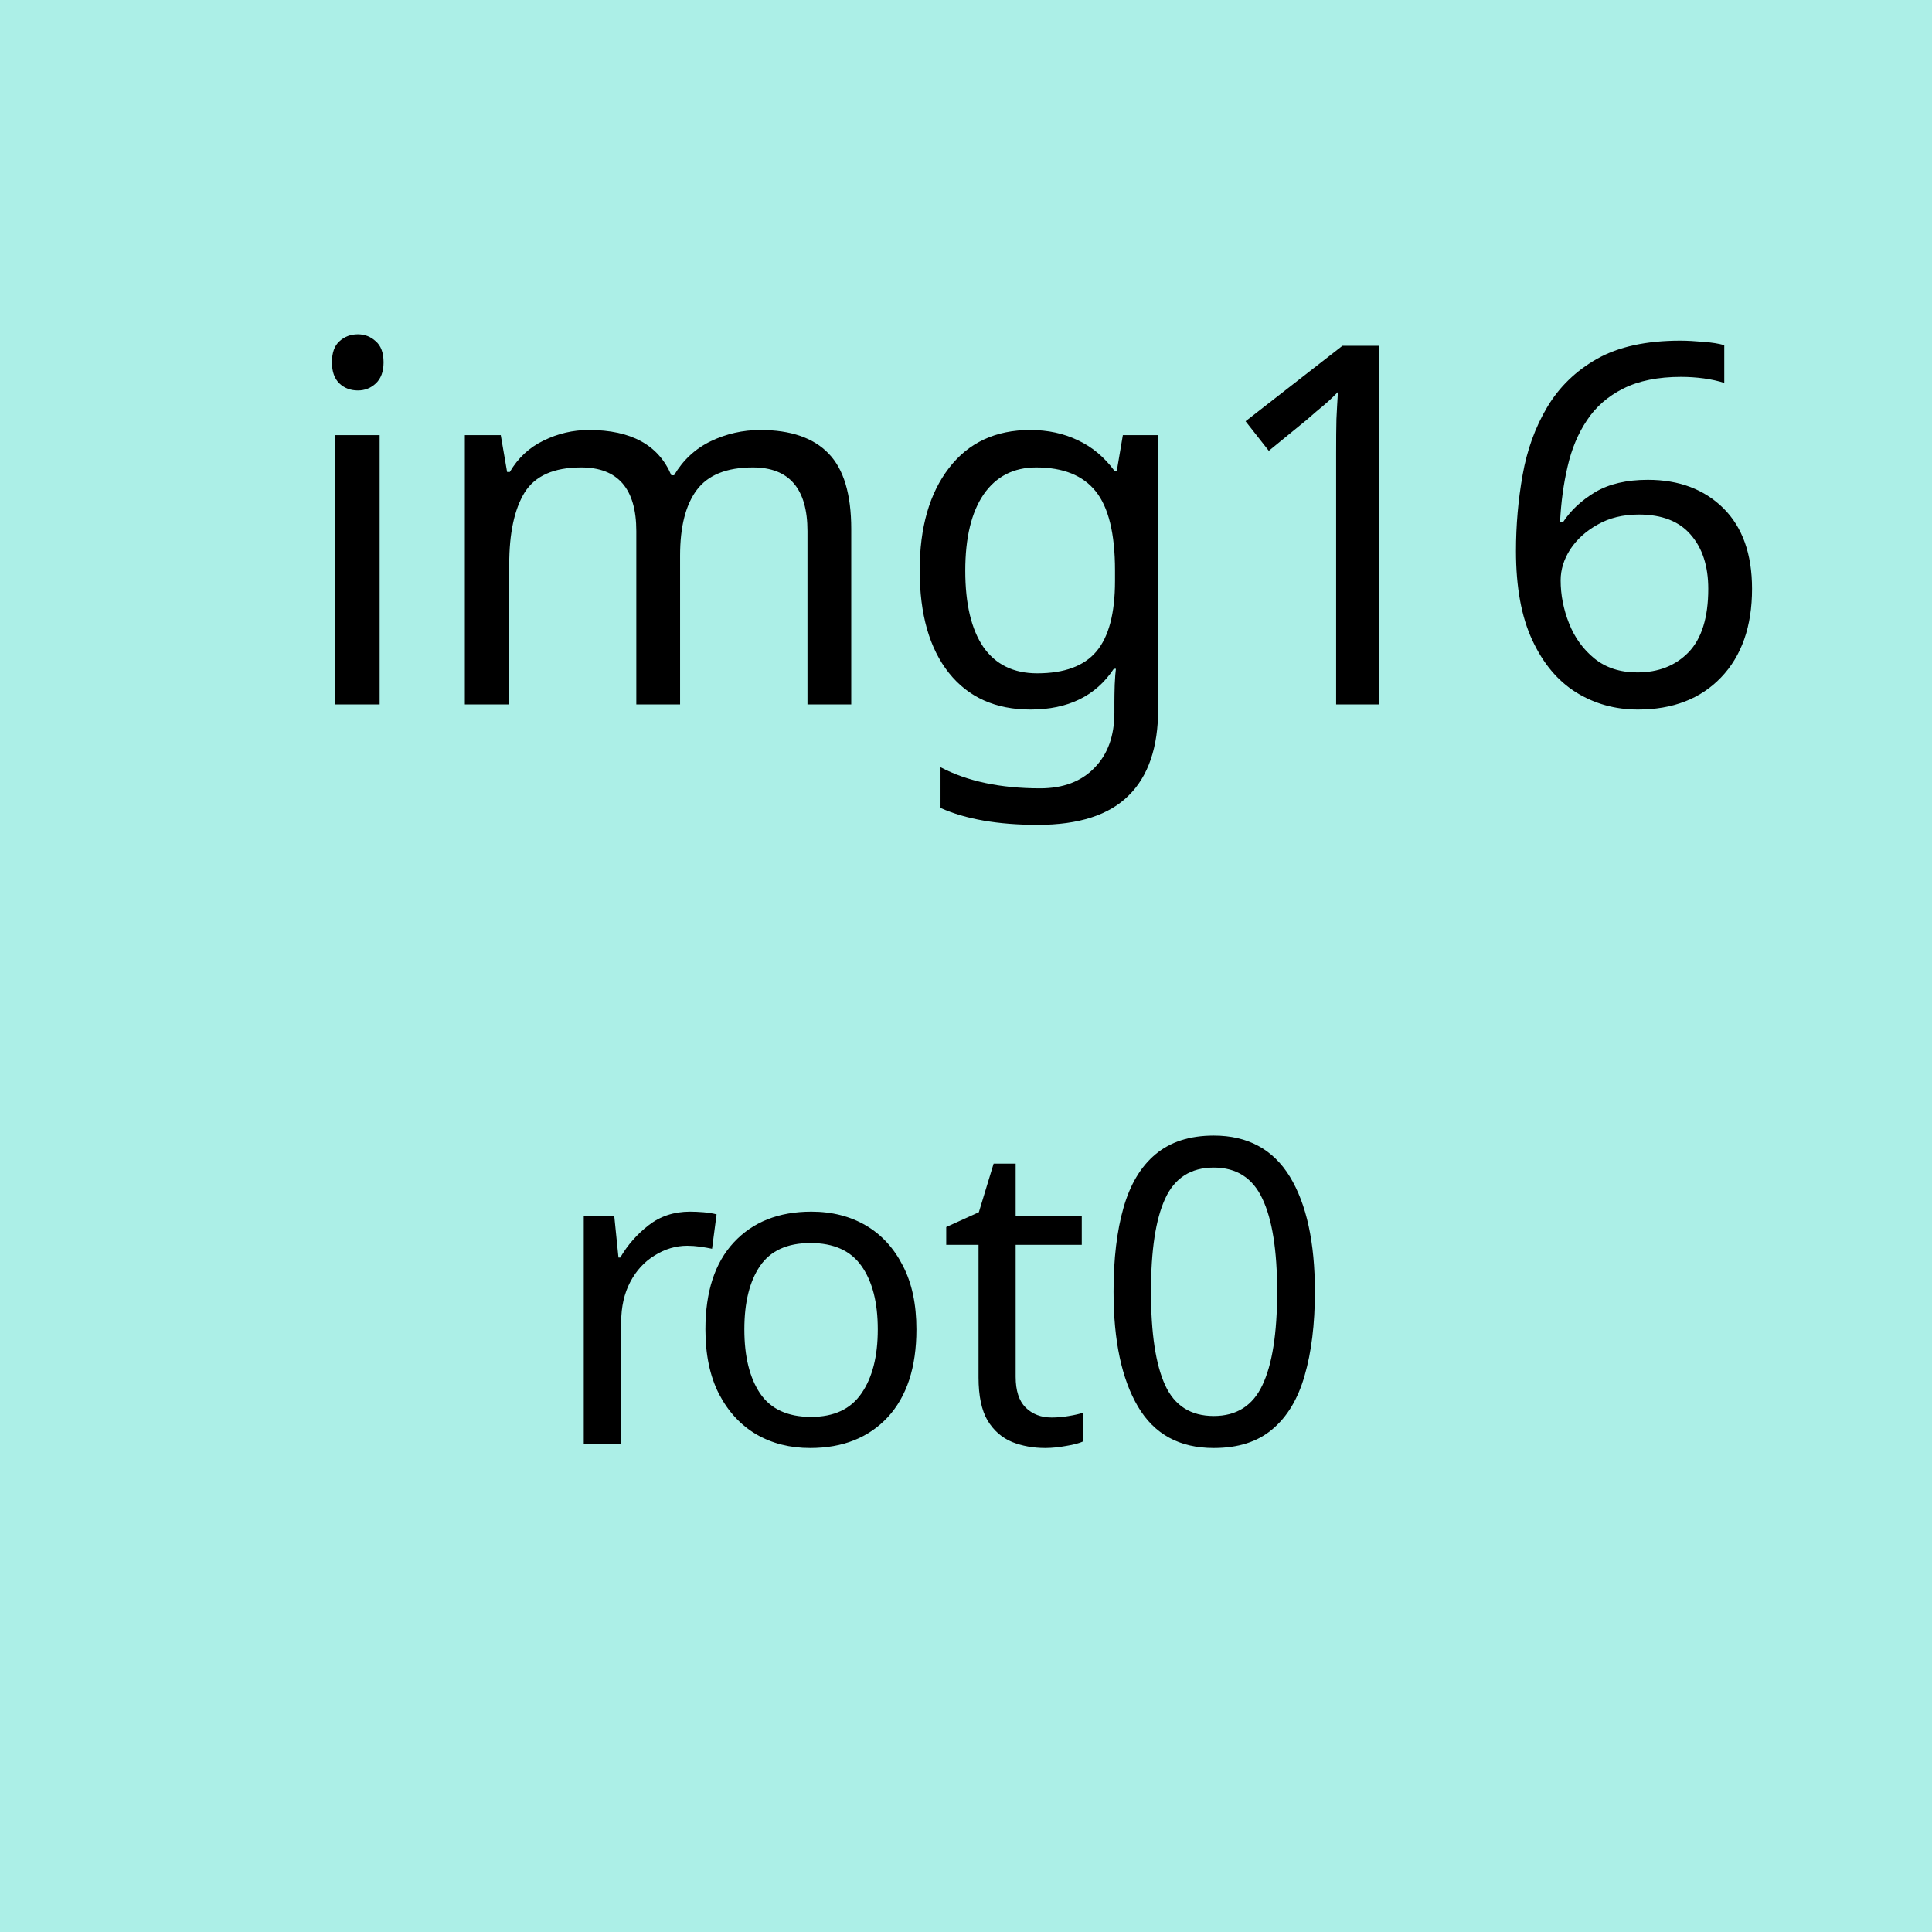
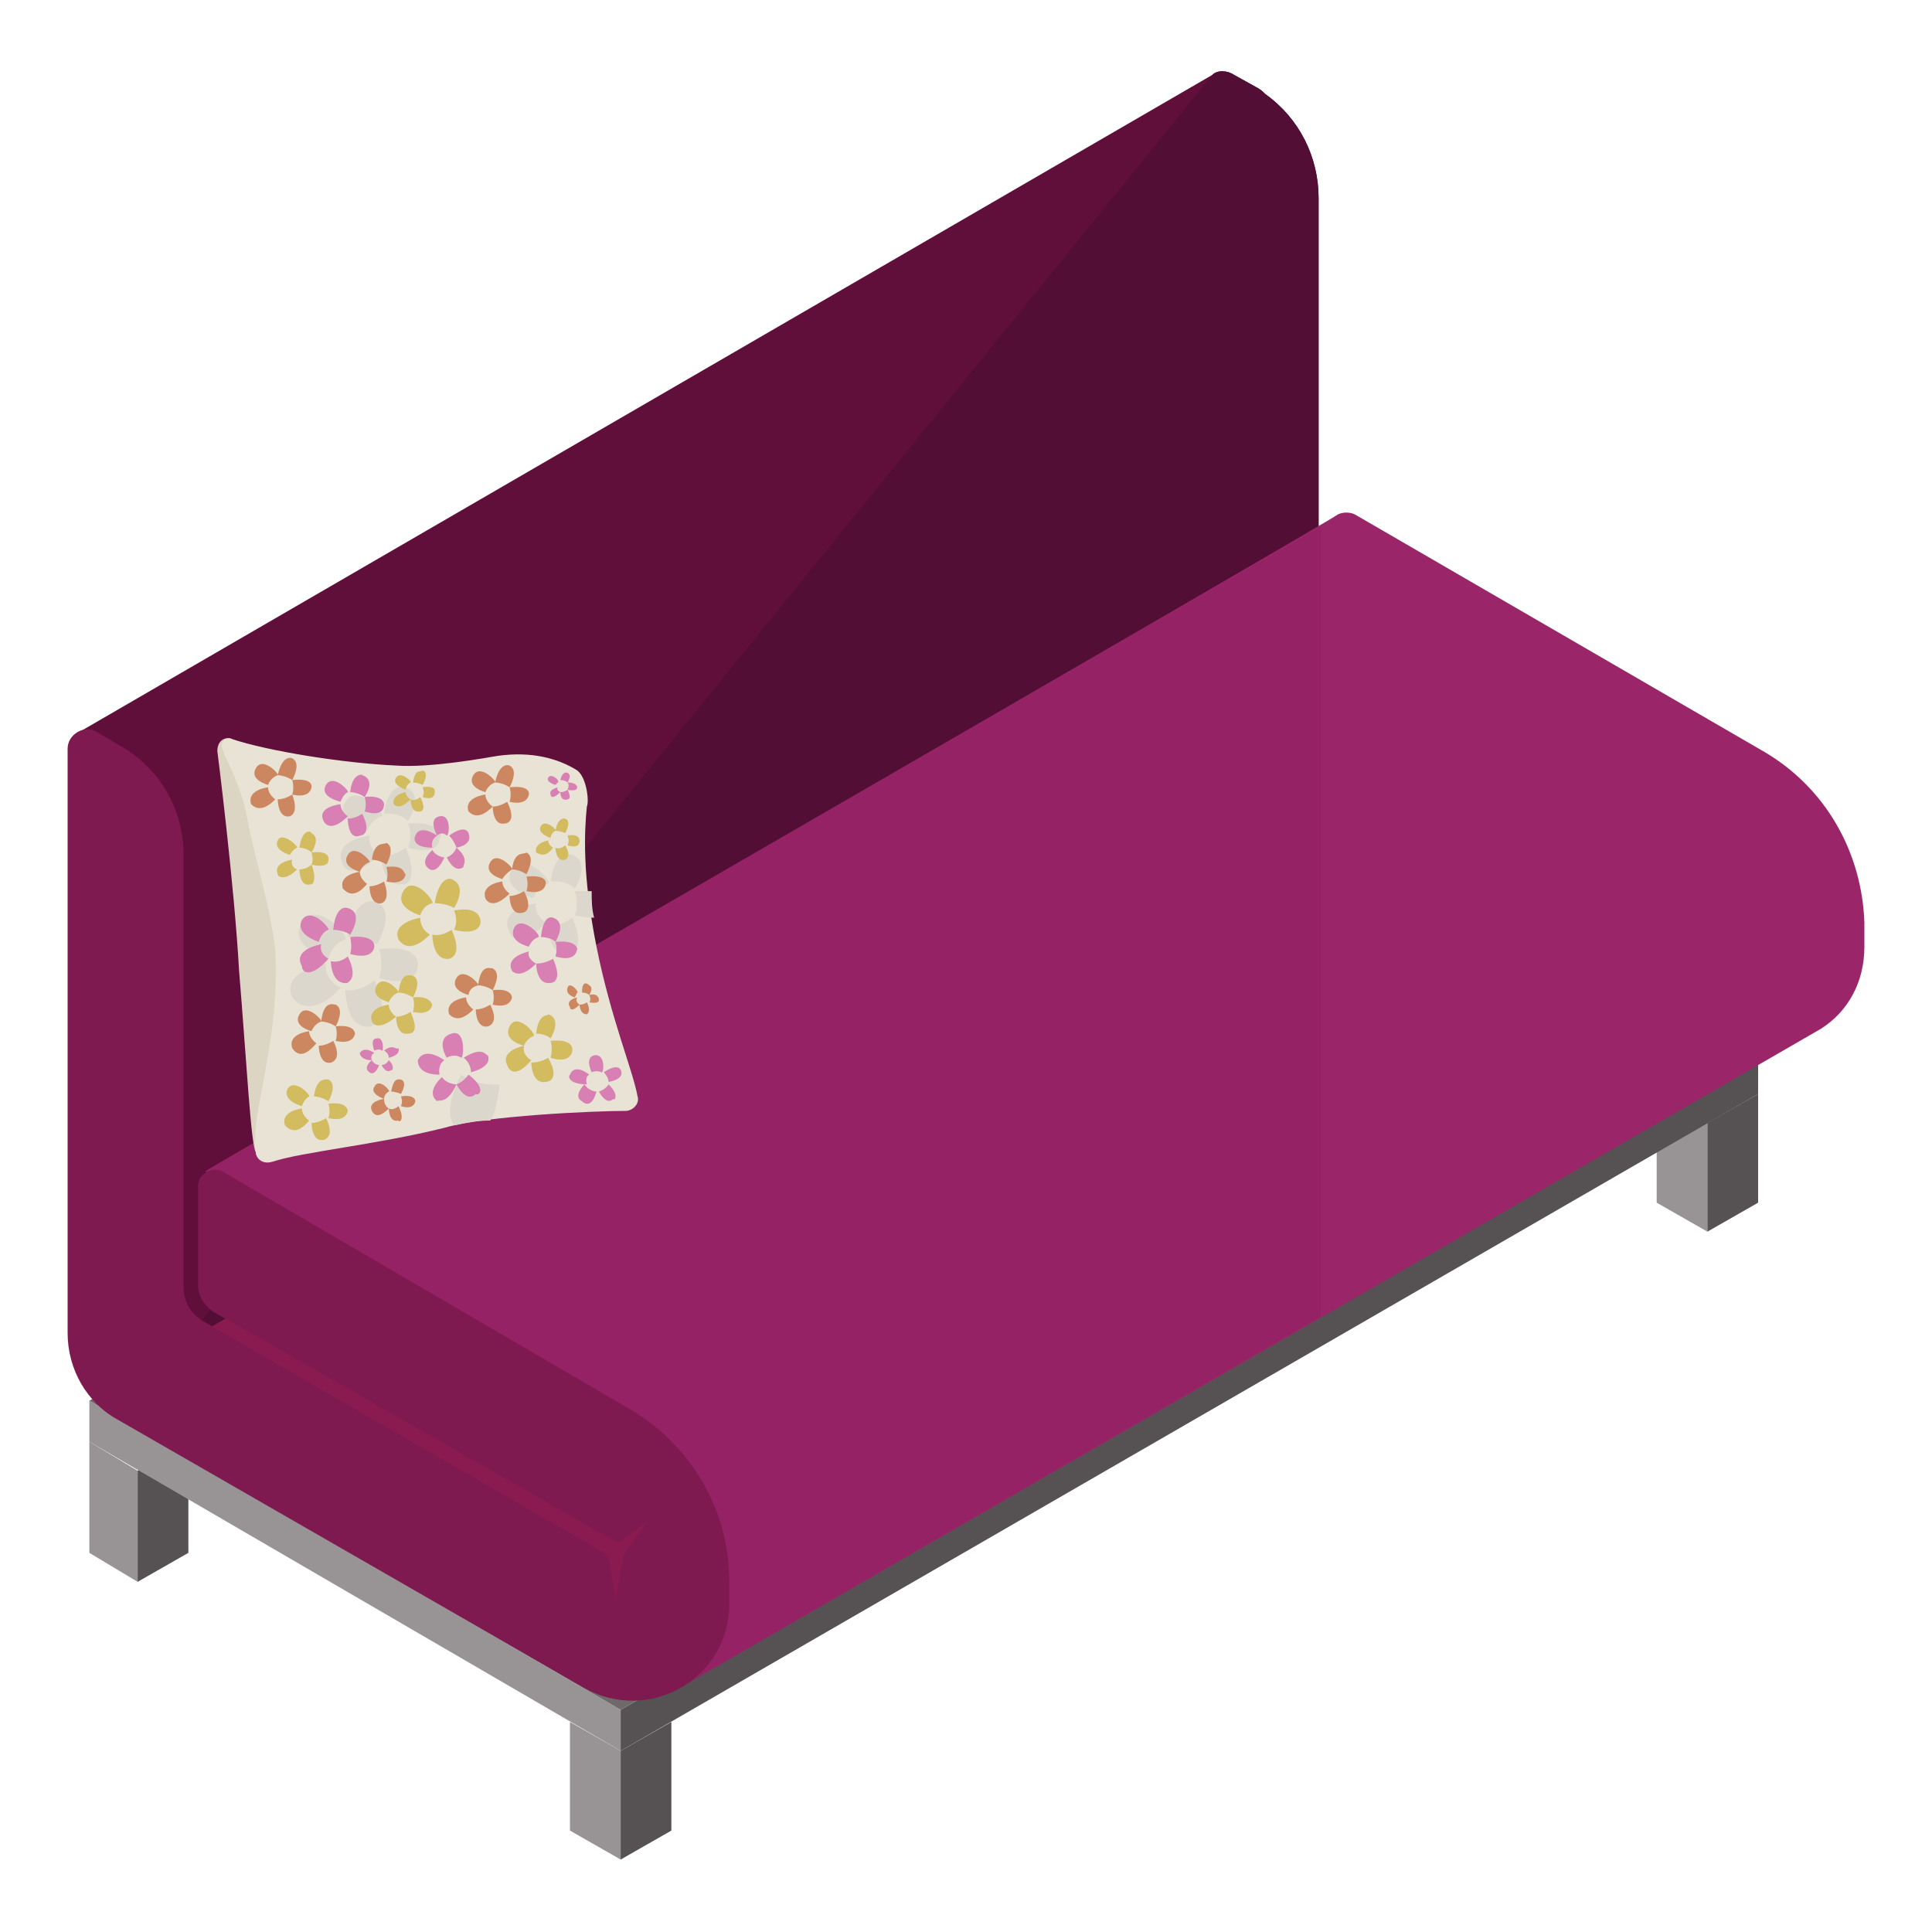
- <svg xmlns="http://www.w3.org/2000/svg" viewBox="0 0 100 100">
-   <defs>
-     <style>.cls-1{fill:#acefe7;}.cls-2{font-size:26px;}.cls-2,.cls-3{font-family:MyriadPro-Regular, Myriad Pro;}.cls-3{font-size:22px;letter-spacing:-0.01em;}.cls-4{letter-spacing:0em;}</style>
-   </defs>
-   <g id="bg">
-     <rect class="cls-1" x="-293.47" y="-8.47" width="900.59" height="238.44" />
-     <path d="M606.62-8V229.48H-293V-8H606.62m1-1H-294V230.48H607.62V-9Z" />
-   </g>
-   <g id="img_labels" data-name="img labels">
-     <text class="cls-2" transform="translate(15.15 36.46)">img16</text>
-   </g>
-   <g id="rot0">
-     <text class="cls-3" transform="translate(28.34 74.73)">r<tspan class="cls-4" x="6.97" y="0">ot0</tspan>
-     </text>
+ <svg xmlns="http://www.w3.org/2000/svg" version="1.1" id="Layer_1" x="0px" y="0px" viewBox="0 0 80 80" style="enable-background:new 0 0 80 80;" xml:space="preserve">
+   <style type="text/css">
+ 	.st0{fill:#989495;}
+ 	.st1{fill:#565152;}
+ 	.st2{fill:#70696B;}
+ 	.st3{fill:#8A1B51;}
+ 	.st4{fill:#600F3A;}
+ 	.st5{fill:#530E35;}
+ 	.st6{fill:#9B2569;}
+ 	.st7{opacity:0.1;fill:#530E35;enable-background:new    ;}
+ 	.st8{fill:#7F1A51;}
+ 	.st9{fill:#DCD7CC;}
+ 	.st10{fill:#DDD5C3;}
+ 	.st11{fill:#E8E3D4;}
+ 	.st12{fill:#D87FB3;}
+ 	.st13{fill:#D3BB60;}
+ 	.st14{fill:#CD8760;}
+ </style>
+   <g id="XMLID_35897_">
+     <g id="XMLID_36259_">
+       <g id="XMLID_36284_">
+         <g id="XMLID_36308_">
+           <polygon id="XMLID_36310_" class="st0" points="5.7,60.9 5.7,65.5 3.7,64.3 3.7,59.7     " />
+           <polygon id="XMLID_36309_" class="st1" points="7.8,64.3 5.7,65.5 5.7,60.9 7.8,59.7     " />
+         </g>
+         <polygon id="XMLID_36307_" class="st0" points="25.7,70.8 25.7,72.5 3.7,59.7 3.7,58    " />
+         <g id="XMLID_36295_">
+           <polygon id="XMLID_36301_" class="st0" points="70.7,46.5 70.7,51 68.6,49.8 68.6,45.3     " />
+           <polygon id="XMLID_36296_" class="st1" points="72.8,49.8 70.7,51 70.7,46.5 72.8,45.3     " />
+         </g>
+         <polygon id="XMLID_36290_" class="st1" points="72.8,45.3 25.7,72.5 25.7,70.8 72.8,43.6    " />
+         <polygon id="XMLID_36285_" class="st2" points="72.8,43.6 25.7,70.8 3.7,58 50.7,30.9    " />
+       </g>
+       <g id="XMLID_36272_">
+         <polygon id="XMLID_36283_" class="st0" points="25.7,72.5 25.7,77 23.6,75.8 23.6,71.3    " />
+         <polygon id="XMLID_36277_" class="st1" points="27.8,75.8 25.7,77 25.7,72.5 27.8,71.3    " />
+       </g>
+       <polygon id="XMLID_36271_" class="st3" points="27,62.7 27,67.6 8.6,57 8.6,52.1   " />
+       <path id="XMLID_36266_" class="st4" d="M3.3,30.3l4.3,25.3l47-27.2V8.2c0-1.7-0.8-3.3-2.2-4.3c-0.1-0.1-0.2-0.2-0.4-0.3l-0.9-0.5    c-0.3-0.2-0.7-0.2-0.9,0L3.3,30.3z" />
+       <path id="XMLID_42182_" class="st5" d="M7.6,55.6l47-27.2V8.2c0-1.7-0.8-3.3-2.2-4.3c-0.1-0.1-0.2-0.2-0.4-0.3l-0.9-0.5    c-0.3-0.2-0.7-0.2-0.9,0" />
+       <path id="XMLID_36261_" class="st6" d="M8.5,48.5L26,59.2c2.6,1.5,2.3,10.6,2.3,10.6l47.1-27.2l0,0c1.1-0.7,1.8-1.9,1.8-3.4v-1    c-0.1-2.9-1.6-5.6-4.2-7.1l-16.9-9.8c-0.2-0.1-0.5-0.1-0.7,0C55.4,21.4,8.4,48.5,8.5,48.5z" />
+       <path class="st7" d="M28.3,69.8c0,0,0.3-9.1-2.3-10.6L8.5,48.5c0,0,40.1-23.2,46.2-26.7v32.7L28.3,69.8z" />
+       <path id="XMLID_36260_" class="st8" d="M2.8,52.8v2.4c0,1.5,0.8,2.9,2.1,3.6l19.3,11.1c2.7,1.5,6-0.4,6-3.5v-0.9    c0-3-1.6-5.7-4.2-7.2L9.2,48.5c-0.4-0.2-1,0.1-1,0.6v4.1c0,0.4,0.2,0.8,0.6,1.1l16.8,9.6l1.2-0.9l-1,1.4l-0.3,1.8l-0.3-1.8    L8.4,54.7c-0.5-0.3-0.8-0.8-0.8-1.4V35.4c0-1.9-1-3.6-2.6-4.5l-1-0.6C3.5,30,2.8,30.4,2.8,31V52.8L2.8,52.8z" />
+     </g>
+     <g id="XMLID_36241_">
+       <path id="XMLID_36257_" class="st9" d="M20,41.7c0.2,0.1-0.2-2.3-1.3-1.7c-1.1,0.6,0.2,2,0.2,2S19.5,41.5,20,41.7z" />
+       <path id="XMLID_36252_" class="st9" d="M16.8,42.7c0.1-1.3,2.1-0.5,2.1-0.5c-0.5,0.6-0.1,1.3-0.1,1.3    C17.1,43.9,16.7,43.3,16.8,42.7z" />
+       <path id="XMLID_36247_" class="st9" d="M22,41c0.8,0.9-0.9,1.7-0.9,1.7c-0.2-0.7-0.9-1-0.9-1C21.5,40.2,22.1,41,22,41z" />
+       <path id="XMLID_36246_" class="st9" d="M22.2,44.5c-0.7,0.9-1.8-0.5-1.8-0.5c0.6-0.4,0.7-1.1,0.7-1.1    C22.9,43.7,22.3,44.5,22.2,44.5z" />
+     </g>
+     <g id="XMLID_35898_">
+       <g id="XMLID_36234_">
+         <path id="XMLID_36236_" class="st10" d="M9.9,40.2C9.7,36.6,9,31.1,9,31.1c0-0.5,0.4-0.6,0.6-0.5c0,0,1.7,1.5,2,3.4     c0.3,1.8,0,3.6,0.1,5.2c0.3,4.8-0.5,8.9-1.1,8.5C10.4,47.6,10.2,43.8,9.9,40.2z" />
+         <path id="XMLID_36235_" class="st11" d="M24.7,39.2c-0.6-3-0.5-4.8-0.4-5.8c0.1-0.2,0-1.2-0.4-1.5c-0.8-0.5-1.9-0.8-3.3-0.6     c-0.6,0.1-2.8,0.5-4.2,0.4c-2.2-0.1-5.3-0.6-6.8-1.1c-0.2-0.1-0.5,0.1-0.4,0.4c0.3,0.8,0.8,1.5,1.1,3.2c0.2,1.1,1,3.8,1.1,5.2     c0.2,3.9-1.1,6.8-0.8,8.4c0.1,0.3,0.4,0.4,0.7,0.3c1.2-0.4,4.3-0.7,7.1-1.4c1.7-0.5,6.2-0.7,7.5-0.7c0.3,0,0.6-0.3,0.5-0.6     C26.2,44.3,25.3,42.2,24.7,39.2z" />
+       </g>
+       <g id="XMLID_35902_">
+         <g id="XMLID_36219_">
+           <path id="XMLID_36233_" class="st9" d="M14.3,38.9c0.2-0.1-1.2-1.7-1.8-0.7s1.1,1.5,1.1,1.5S13.7,39.1,14.3,38.9z" />
+           <path id="XMLID_36230_" class="st9" d="M12.1,41.3c-0.5-1.1,1.4-1.4,1.4-1.4c-0.1,0.7,0.6,1,0.6,1C13.1,42,12.4,41.7,12.1,41.3z      " />
+           <path id="XMLID_36226_" class="st9" d="M15.4,42.5c-1.1,0.2-1.1-1.5-1.1-1.5c0.6,0.1,1.2-0.4,1.2-0.4      C16.3,42.3,15.4,42.4,15.4,42.5z" />
+           <path id="XMLID_36225_" class="st9" d="M15.5,37.3c1,0.4,0.1,1.8,0.1,1.8c-0.5-0.4-1.2-0.3-1.2-0.3C14.7,37,15.5,37.4,15.5,37.3      z" />
+           <path id="XMLID_36223_" class="st9" d="M17.3,40c-0.1,1-1.6,0.5-1.6,0.5c0.2-0.6,0-1.2,0-1.2C17.5,39.1,17.3,40,17.3,40z" />
+         </g>
+         <g id="XMLID_36208_">
+           <path id="XMLID_36218_" class="st9" d="M15.8,33.8c0.2-0.1-1-1.4-1.5-0.6s0.9,1.2,0.9,1.2S15.4,33.9,15.8,33.8z" />
+           <path id="XMLID_36217_" class="st9" d="M14.2,35.8c-0.5-1,1.1-1.2,1.1-1.2c-0.1,0.5,0.4,0.8,0.4,0.8      C14.8,36.3,14.3,36.1,14.2,35.8z" />
+           <path id="XMLID_36215_" class="st9" d="M16.7,36.6c-0.9,0.2-0.9-1.2-0.9-1.2c0.5,0.1,1-0.3,1-0.3C17.4,36.5,16.7,36.7,16.7,36.6      z" />
+           <path id="XMLID_36211_" class="st9" d="M16.8,32.6c0.8,0.3,0.1,1.4,0.1,1.4c-0.4-0.4-1-0.3-1-0.3C16.1,32.3,16.8,32.6,16.8,32.6      z" />
+           <path id="XMLID_36210_" class="st9" d="M18.2,34.7c0,0.8-1.3,0.4-1.3,0.4c0.2-0.5,0-1,0-1C18.4,34,18.3,34.7,18.2,34.7z" />
+         </g>
+         <g id="XMLID_36191_">
+           <path id="XMLID_36204_" class="st9" d="M22.7,36.6c0.2-0.1-1-1.4-1.5-0.6s0.9,1.2,0.9,1.2S22.2,36.7,22.7,36.6z" />
+           <path id="XMLID_36203_" class="st9" d="M21.1,38.6c-0.5-1,1.1-1.2,1.1-1.2c-0.1,0.5,0.4,0.8,0.4,0.8      C21.7,39.2,21.2,38.9,21.1,38.6z" />
+           <path id="XMLID_36202_" class="st9" d="M23.6,39.5c-0.9,0.2-0.9-1.2-0.9-1.2c0.5,0.1,1-0.3,1-0.3C24.3,39.4,23.6,39.5,23.6,39.5      z" />
+           <path id="XMLID_36201_" class="st9" d="M23.7,35.4c0.8,0.3,0.1,1.4,0.1,1.4c-0.4-0.4-1-0.3-1-0.3C23,35.1,23.7,35.4,23.7,35.4z" />
+           <g id="XMLID_36193_">
+             <path id="XMLID_36198_" class="st9" d="M20.7,44.9c-0.1,0.7-0.2,1.2-0.4,1.5c-0.6,0-1.1,0.1-1.5,0.2c-0.5-0.7,0.3-2.1,0.3-2.1       C19.8,45,20.7,44.9,20.7,44.9z" />
+             <path id="XMLID_36194_" class="st9" d="M24.5,36.9c0,0.4,0,0.7,0.1,1.1c-0.4,0-0.8-0.1-0.8-0.1c0.2-0.5,0-1,0-1       C24.1,36.9,24.3,36.9,24.5,36.9z" />
+           </g>
+         </g>
+         <g id="XMLID_36177_">
+           <path id="XMLID_36187_" class="st12" d="M14.4,32.8c0.1,0-0.6-0.8-0.9-0.3s0.6,0.7,0.6,0.7S14.2,32.9,14.4,32.8z" />
+           <path id="XMLID_36186_" class="st12" d="M13.4,34c-0.3-0.6,0.7-0.7,0.7-0.7c0,0.3,0.3,0.5,0.3,0.5C13.8,34.4,13.5,34.2,13.4,34z      " />
+           <path id="XMLID_36185_" class="st12" d="M14.9,34.6c-0.5,0.2-0.5-0.7-0.5-0.7c0.3,0,0.6-0.2,0.6-0.2      C15.4,34.5,15,34.6,14.9,34.6z" />
+           <path id="XMLID_36183_" class="st12" d="M15,32.1c0.6,0.2,0.1,0.9,0.1,0.9c-0.3-0.2-0.6-0.2-0.6-0.2      C14.6,31.9,15.1,32.1,15,32.1z" />
+           <path id="XMLID_36181_" class="st12" d="M15.9,33.3c0,0.6-0.8,0.3-0.8,0.3c0.1-0.3,0-0.6,0-0.6C16,32.9,15.9,33.4,15.9,33.3z" />
+         </g>
+         <g id="XMLID_36166_">
+           <path id="XMLID_36176_" class="st12" d="M18.5,34.6c0.1,0,0.2-0.9-0.3-0.8s-0.1,0.8-0.1,0.8S18.3,34.4,18.5,34.6z" />
+           <path id="XMLID_36174_" class="st12" d="M17.2,34.6c0.2-0.5,0.9,0,0.9,0c-0.3,0.2-0.2,0.5-0.2,0.5      C17.2,35.1,17.1,34.8,17.2,34.6z" />
+           <path id="XMLID_36170_" class="st12" d="M17.8,36c-0.5-0.3,0.1-0.8,0.1-0.8c0.2,0.3,0.5,0.3,0.5,0.3C18.1,36.2,17.8,36,17.8,36z      " />
+           <path id="XMLID_36169_" class="st12" d="M19.4,34.5c0.2,0.5-0.5,0.6-0.5,0.6c-0.1-0.3-0.3-0.5-0.3-0.5      C19.3,34.1,19.4,34.5,19.4,34.5z" />
+           <path id="XMLID_36168_" class="st12" d="M19.2,35.9c-0.4,0.3-0.7-0.4-0.7-0.4c0.3-0.1,0.4-0.4,0.4-0.4      C19.5,35.6,19.1,35.9,19.2,35.9z" />
+         </g>
+         <g id="XMLID_36153_">
+           <path id="XMLID_36162_" class="st12" d="M19.1,43.8c0.1,0,0.2-1.2-0.4-1c-0.7,0.2-0.2,1-0.2,1S18.8,43.6,19.1,43.8z" />
+           <path id="XMLID_36161_" class="st12" d="M17.3,43.9c0.3-0.6,1.1,0,1.1,0c-0.3,0.2-0.2,0.6-0.2,0.6      C17.4,44.5,17.3,44.1,17.3,43.9z" />
+           <path id="XMLID_36159_" class="st12" d="M18.1,45.6c-0.5-0.4,0.2-1,0.2-1c0.2,0.3,0.6,0.3,0.6,0.3      C18.5,45.8,18.1,45.5,18.1,45.6z" />
+           <path id="XMLID_36155_" class="st12" d="M20.2,43.7c0.2,0.5-0.7,0.7-0.7,0.7c0-0.4-0.3-0.6-0.3-0.6C20,43.3,20.1,43.7,20.2,43.7      z" />
+           <path id="XMLID_36154_" class="st12" d="M19.7,45.3c-0.4,0.4-0.8-0.4-0.8-0.4c0.3-0.1,0.5-0.4,0.5-0.4      C20.2,45.1,19.8,45.4,19.7,45.3z" />
+         </g>
+         <g id="XMLID_36139_">
+           <path id="XMLID_36151_" class="st12" d="M24.9,44.4c0.1,0.1,0.2-0.8-0.3-0.7c-0.4,0.1-0.1,0.7-0.1,0.7S24.7,44.3,24.9,44.4z" />
+           <path id="XMLID_36147_" class="st12" d="M23.6,44.5c0.2-0.5,0.8,0,0.8,0c-0.2,0.1-0.1,0.4-0.1,0.4      C23.6,44.9,23.5,44.6,23.6,44.5z" />
+           <path id="XMLID_36146_" class="st12" d="M24.1,45.6c-0.4-0.2,0.1-0.7,0.1-0.7c0.2,0.3,0.5,0.3,0.5,0.3      C24.5,45.9,24.2,45.7,24.1,45.6z" />
+           <path id="XMLID_36144_" class="st12" d="M25.7,44.3c0.2,0.4-0.5,0.5-0.5,0.5c0-0.2-0.2-0.4-0.2-0.4C25.6,44,25.7,44.3,25.7,44.3      z" />
+           <path id="XMLID_36140_" class="st12" d="M25.4,45.5c-0.3,0.3-0.6-0.3-0.6-0.3c0.3-0.1,0.4-0.3,0.4-0.3      C25.7,45.4,25.4,45.6,25.4,45.5z" />
+         </g>
+         <g id="XMLID_36128_">
+           <path id="XMLID_36138_" class="st13" d="M17.9,37.4c0.1-0.1-0.8-1.2-1.2-0.5c-0.4,0.7,0.7,1,0.7,1S17.5,37.5,17.9,37.4z" />
+           <path id="XMLID_36137_" class="st13" d="M16.5,38.9c-0.3-0.7,0.9-0.9,0.9-0.9c0,0.5,0.4,0.7,0.4,0.7      C17.1,39.4,16.7,39.2,16.5,38.9z" />
+           <path id="XMLID_36136_" class="st13" d="M18.6,39.7c-0.7,0.1-0.7-1-0.7-1c0.4,0.1,0.8-0.2,0.8-0.2      C19.2,39.6,18.6,39.7,18.6,39.7z" />
+           <path id="XMLID_36133_" class="st13" d="M18.7,36.4c0.7,0.3,0.1,1.2,0.1,1.2c-0.3-0.2-0.8-0.2-0.8-0.2      C18.2,36.2,18.7,36.4,18.7,36.4z" />
+           <path id="XMLID_36129_" class="st13" d="M19.9,38.2c-0.1,0.6-1.1,0.3-1.1,0.3c0.2-0.4,0-0.8,0-0.8      C19.9,37.5,19.9,38.1,19.9,38.2z" />
+         </g>
+         <g id="XMLID_36113_">
+           <path id="XMLID_36126_" class="st13" d="M12.8,45.4c0.1,0-0.6-0.8-0.9-0.3c-0.2,0.5,0.6,0.7,0.6,0.7S12.6,45.5,12.8,45.4z" />
+           <path id="XMLID_36122_" class="st13" d="M11.8,46.6c-0.2-0.6,0.7-0.7,0.7-0.7c0,0.3,0.3,0.5,0.3,0.5C12.3,47,12,46.8,11.8,46.6z      " />
+           <path id="XMLID_36121_" class="st13" d="M13.4,47.2c-0.5,0.1-0.5-0.7-0.5-0.7c0.3,0,0.6-0.2,0.6-0.2      C13.9,47.1,13.4,47.2,13.4,47.2z" />
+           <path id="XMLID_36120_" class="st13" d="M13.6,44.7c0.4,0.2,0,0.9,0,0.9c-0.3-0.2-0.6-0.2-0.6-0.2      C13.1,44.6,13.5,44.7,13.6,44.7z" />
+           <path id="XMLID_36117_" class="st13" d="M14.4,46c-0.1,0.5-0.8,0.3-0.8,0.3c0.1-0.3,0-0.6,0-0.6C14.4,45.6,14.4,46,14.4,46z" />
+         </g>
+         <g id="XMLID_36102_">
+           <path id="XMLID_36112_" class="st12" d="M13.6,38.5c0.1,0-0.7-1-1.1-0.4c-0.3,0.6,0.7,0.9,0.7,0.9S13.3,38.6,13.6,38.5z" />
+           <path id="XMLID_36110_" class="st12" d="M12.5,40c-0.4-0.7,0.8-0.9,0.8-0.9c-0.1,0.4,0.3,0.6,0.3,0.6      C12.9,40.5,12.5,40.3,12.5,40z" />
+           <path id="XMLID_36106_" class="st12" d="M14.4,40.7c-0.7,0.1-0.7-0.9-0.7-0.9c0.4,0.1,0.7-0.2,0.7-0.2      C14.9,40.6,14.3,40.7,14.4,40.7z" />
+           <path id="XMLID_36105_" class="st12" d="M14.4,37.6c0.7,0.2,0.1,1.1,0.1,1.1c-0.3-0.2-0.7-0.2-0.7-0.2      C13.9,37.4,14.4,37.6,14.4,37.6z" />
+           <path id="XMLID_36104_" class="st12" d="M15.5,39.2c-0.1,0.6-1,0.3-1,0.3c0.1-0.3,0-0.7,0-0.7C15.6,38.7,15.5,39.2,15.5,39.2z" />
+         </g>
+         <g id="XMLID_36088_">
+           <path id="XMLID_36100_" class="st12" d="M22.3,38.8c0.1-0.1-0.7-0.9-1-0.4c-0.3,0.6,0.6,0.8,0.6,0.8S22,38.9,22.3,38.8z" />
+           <path id="XMLID_36096_" class="st12" d="M21.2,40.2c-0.3-0.6,0.7-0.8,0.7-0.8c-0.1,0.3,0.3,0.5,0.3,0.5      C21.6,40.5,21.3,40.3,21.2,40.2z" />
+           <path id="XMLID_36095_" class="st12" d="M22.8,40.7c-0.6,0.1-0.6-0.8-0.6-0.8c0.4,0,0.7-0.2,0.7-0.2      C23.3,40.6,22.9,40.7,22.8,40.7z" />
+           <path id="XMLID_36093_" class="st12" d="M22.9,38c0.6,0.2,0.1,1,0.1,1c-0.2-0.2-0.6-0.2-0.6-0.2C22.5,37.8,22.9,38,22.9,38z" />
+           <path id="XMLID_36089_" class="st12" d="M23.9,39.3c-0.1,0.6-0.9,0.3-0.9,0.3c0.1-0.3,0-0.6,0-0.6C24,38.9,23.9,39.4,23.9,39.3z      " />
+         </g>
+         <g id="XMLID_36073_">
+           <path id="XMLID_36087_" class="st13" d="M22.1,42.9c0.1-0.1-0.7-1-1-0.4c-0.3,0.6,0.6,0.8,0.6,0.8S21.8,43,22.1,42.9z" />
+           <path id="XMLID_36086_" class="st13" d="M21,44.1c-0.3-0.6,0.7-0.8,0.7-0.8c-0.1,0.4,0.3,0.6,0.3,0.6      C21.4,44.6,21.1,44.4,21,44.1z" />
+           <path id="XMLID_36085_" class="st13" d="M22.6,44.8C22,44.9,22,44,22,44c0.4,0,0.7-0.2,0.7-0.2C23.2,44.7,22.7,44.8,22.6,44.8z" />
+           <path id="XMLID_36083_" class="st13" d="M22.7,42c0.6,0.2,0.1,1,0.1,1c-0.2-0.2-0.6-0.2-0.6-0.2C22.3,41.9,22.7,42.1,22.7,42z" />
+           <path id="XMLID_36078_" class="st13" d="M23.7,43.5c-0.1,0.6-0.9,0.3-0.9,0.3c0.1-0.4,0-0.7,0-0.7C23.8,43,23.7,43.5,23.7,43.5z      " />
+         </g>
+         <g id="XMLID_36058_">
+           <path id="XMLID_36072_" class="st13" d="M16.5,41.1c0.1,0-0.6-0.8-0.9-0.3s0.5,0.7,0.5,0.7S16.2,41.2,16.5,41.1z" />
+           <path id="XMLID_36067_" class="st13" d="M15.4,42.3c-0.2-0.6,0.7-0.7,0.7-0.7c0,0.3,0.3,0.5,0.3,0.5      C15.8,42.6,15.5,42.5,15.4,42.3z" />
+           <path id="XMLID_36062_" class="st13" d="M16.9,42.8c-0.5,0.1-0.5-0.7-0.5-0.7c0.3,0,0.6-0.2,0.6-0.2      C17.4,42.8,17,42.8,16.9,42.8z" />
+           <path id="XMLID_36061_" class="st13" d="M17.1,40.4c0.4,0.2,0,0.9,0,0.9c-0.3-0.2-0.6-0.2-0.6-0.2C16.6,40.2,17,40.4,17.1,40.4z      " />
+           <path id="XMLID_36060_" class="st13" d="M17.9,41.6c-0.1,0.5-0.8,0.3-0.8,0.3c0.1-0.3,0-0.6,0-0.6      C17.9,41.2,17.9,41.7,17.9,41.6z" />
+         </g>
+         <g id="XMLID_36044_">
+           <path id="XMLID_36057_" class="st14" d="M19.8,40.8c0.1,0-0.6-0.8-0.9-0.3s0.5,0.7,0.5,0.7S19.4,40.9,19.8,40.8z" />
+           <path id="XMLID_36056_" class="st14" d="M18.6,42c-0.2-0.6,0.7-0.7,0.7-0.7c0,0.3,0.3,0.5,0.3,0.5C19.1,42.3,18.8,42.2,18.6,42z      " />
+           <path id="XMLID_36055_" class="st14" d="M20.2,42.5c-0.5,0.1-0.5-0.7-0.5-0.7c0.3,0,0.6-0.2,0.6-0.2      C20.7,42.4,20.2,42.5,20.2,42.5z" />
+           <path id="XMLID_36050_" class="st14" d="M20.4,40.1c0.4,0.2,0,0.9,0,0.9c-0.3-0.2-0.6-0.2-0.6-0.2      C19.9,39.9,20.3,40.1,20.4,40.1z" />
+           <path id="XMLID_36045_" class="st14" d="M21.2,41.3c-0.1,0.5-0.8,0.3-0.8,0.3c0.1-0.3,0-0.6,0-0.6      C21.2,40.9,21.2,41.3,21.2,41.3z" />
+         </g>
+         <g id="XMLID_36025_">
+           <path id="XMLID_36039_" class="st14" d="M13.3,42.3c0.1,0-0.6-0.8-0.9-0.3s0.5,0.7,0.5,0.7S13,42.4,13.3,42.3z" />
+           <path id="XMLID_36034_" class="st14" d="M12.1,43.4c-0.2-0.6,0.7-0.7,0.7-0.7c0,0.3,0.3,0.5,0.3,0.5      C12.6,43.8,12.3,43.7,12.1,43.4z" />
+           <path id="XMLID_36033_" class="st14" d="M13.7,44c-0.5,0.1-0.5-0.7-0.5-0.7c0.3,0,0.6-0.2,0.6-0.2C14.2,43.9,13.7,44,13.7,44z" />
+           <path id="XMLID_36032_" class="st14" d="M13.9,41.6c0.4,0.2,0,0.9,0,0.9c-0.3-0.2-0.6-0.2-0.6-0.2      C13.4,41.4,13.8,41.6,13.9,41.6z" />
+           <path id="XMLID_36030_" class="st14" d="M14.7,42.8c-0.1,0.5-0.8,0.3-0.8,0.3c0.1-0.3,0-0.6,0-0.6      C14.7,42.4,14.7,42.8,14.7,42.8z" />
+         </g>
+         <g id="XMLID_36007_">
+           <path id="XMLID_36020_" class="st14" d="M16.1,45.2c0.1,0-0.4-0.6-0.6-0.2c-0.2,0.3,0.4,0.5,0.4,0.5S15.9,45.3,16.1,45.2z" />
+           <path id="XMLID_36019_" class="st14" d="M15.4,46c-0.2-0.4,0.5-0.5,0.5-0.5c0,0.3,0.2,0.4,0.2,0.4C15.7,46.3,15.5,46.2,15.4,46z      " />
+           <path id="XMLID_36014_" class="st14" d="M16.5,46.4c-0.4,0.1-0.4-0.5-0.4-0.5c0.2,0.1,0.4-0.1,0.4-0.1      C16.8,46.4,16.5,46.5,16.5,46.4z" />
+           <path id="XMLID_36009_" class="st14" d="M16.6,44.7c0.3,0.1,0,0.6,0,0.6c-0.2-0.1-0.4-0.1-0.4-0.1      C16.3,44.6,16.5,44.7,16.6,44.7z" />
+           <path id="XMLID_36008_" class="st14" d="M17.2,45.6c-0.1,0.4-0.6,0.2-0.6,0.2c0.1-0.2,0-0.4,0-0.4      C17.2,45.3,17.2,45.6,17.2,45.6z" />
+         </g>
+         <g id="XMLID_35996_">
+           <path id="XMLID_36006_" class="st13" d="M12.3,35.1c0.1,0-0.6-0.7-0.8-0.3c-0.2,0.4,0.5,0.6,0.5,0.6S12.1,35.2,12.3,35.1z" />
+           <path id="XMLID_36003_" class="st13" d="M11.5,36.2c-0.2-0.5,0.6-0.6,0.6-0.6C12,35.9,12.3,36,12.3,36      C11.8,36.5,11.5,36.3,11.5,36.2z" />
+           <path id="XMLID_36002_" class="st13" d="M12.9,36.6c-0.5,0.2-0.5-0.6-0.5-0.6c0.3,0,0.5-0.2,0.5-0.2      C13.2,36.6,12.8,36.7,12.9,36.6z" />
+           <path id="XMLID_35998_" class="st13" d="M12.9,34.5c0.4,0.2,0,0.8,0,0.8c-0.2-0.2-0.5-0.2-0.5-0.2      C12.5,34.3,12.9,34.4,12.9,34.5z" />
+           <path id="XMLID_35997_" class="st13" d="M13.6,35.6c0,0.4-0.7,0.2-0.7,0.2c0.1-0.2,0-0.5,0-0.5C13.7,35.2,13.6,35.6,13.6,35.6z" />
+         </g>
+         <g id="XMLID_35986_">
+           <path id="XMLID_35994_" class="st14" d="M21.2,36c0.1,0-0.6-0.8-0.9-0.3s0.5,0.7,0.5,0.7S20.9,36.2,21.2,36z" />
+           <path id="XMLID_35993_" class="st14" d="M20.1,37.2c-0.2-0.6,0.7-0.7,0.7-0.7c0,0.3,0.3,0.5,0.3,0.5      C20.5,37.6,20.2,37.4,20.1,37.2z" />
+           <path id="XMLID_35989_" class="st14" d="M21.6,37.8c-0.5,0.1-0.5-0.7-0.5-0.7c0.3,0,0.6-0.2,0.6-0.2      C22.1,37.7,21.7,37.8,21.6,37.8z" />
+           <path id="XMLID_35988_" class="st14" d="M21.8,35.3c0.4,0.2,0,0.9,0,0.9C21.5,36,21.2,36,21.2,36C21.3,35.2,21.7,35.4,21.8,35.3      z" />
+           <path id="XMLID_35987_" class="st14" d="M22.6,36.6c-0.1,0.5-0.8,0.3-0.8,0.3c0.1-0.3,0-0.6,0-0.6      C22.7,36.2,22.6,36.6,22.6,36.6z" />
+         </g>
+         <g id="XMLID_35975_">
+           <path id="XMLID_35984_" class="st14" d="M11.5,32.1c0.1,0-0.6-0.8-0.9-0.3s0.5,0.7,0.5,0.7S11.2,32.2,11.5,32.1z" />
+           <path id="XMLID_35983_" class="st14" d="M10.4,33.3c-0.2-0.6,0.7-0.7,0.7-0.7c0,0.3,0.3,0.5,0.3,0.5      C10.9,33.6,10.6,33.5,10.4,33.3z" />
+           <path id="XMLID_35979_" class="st14" d="M12,33.8c-0.5,0.1-0.5-0.7-0.5-0.7c0.3,0,0.6-0.2,0.6-0.2C12.4,33.7,12,33.8,12,33.8z" />
+           <path id="XMLID_35978_" class="st14" d="M12.1,31.4c0.4,0.2,0,0.9,0,0.9c-0.3-0.2-0.6-0.2-0.6-0.2      C11.7,31.2,12.1,31.4,12.1,31.4z" />
+           <path id="XMLID_35977_" class="st14" d="M12.9,32.6c-0.1,0.5-0.8,0.3-0.8,0.3c0.1-0.3,0-0.6,0-0.6C13,32.2,12.9,32.6,12.9,32.6z      " />
+         </g>
+         <g id="XMLID_35966_">
+           <path id="XMLID_35974_" class="st13" d="M17,32.4c0.1,0-0.4-0.5-0.6-0.2c-0.2,0.3,0.4,0.5,0.4,0.5S16.8,32.5,17,32.4z" />
+           <path id="XMLID_35970_" class="st13" d="M16.3,33.3c-0.1-0.4,0.5-0.5,0.5-0.5c0,0.2,0.2,0.3,0.2,0.3      C16.6,33.5,16.4,33.4,16.3,33.3z" />
+           <path id="XMLID_35969_" class="st13" d="M17.4,33.6C17,33.7,17,33.1,17,33.1c0.2,0.1,0.4-0.1,0.4-0.1      C17.7,33.6,17.4,33.6,17.4,33.6z" />
+           <path id="XMLID_35968_" class="st13" d="M17.5,31.9c0.3,0.1,0,0.6,0,0.6c-0.2-0.1-0.4-0.1-0.4-0.1C17.2,31.8,17.4,32,17.5,31.9z      " />
+           <path id="XMLID_35967_" class="st13" d="M18,32.8c0,0.4-0.5,0.2-0.5,0.2c0.1-0.2,0-0.4,0-0.4C18.1,32.5,18,32.8,18,32.8z" />
+         </g>
+         <g id="XMLID_35954_">
+           <path id="XMLID_35963_" class="st14" d="M15.3,35.7c0.1,0-0.6-0.8-0.9-0.3s0.5,0.7,0.5,0.7S15,35.8,15.3,35.7z" />
+           <path id="XMLID_35962_" class="st14" d="M14.2,36.8c-0.2-0.6,0.7-0.7,0.7-0.7c0,0.3,0.3,0.5,0.3,0.5      C14.7,37.2,14.4,37,14.2,36.8z" />
+           <path id="XMLID_35958_" class="st14" d="M15.8,37.4c-0.5,0.1-0.5-0.7-0.5-0.7c0.3,0,0.6-0.2,0.6-0.2      C16.2,37.3,15.8,37.4,15.8,37.4z" />
+           <path id="XMLID_35957_" class="st14" d="M16,34.9c0.4,0.2,0,0.9,0,0.9c-0.3-0.2-0.6-0.2-0.6-0.2C15.5,34.8,15.9,35,16,34.9z" />
+           <path id="XMLID_35956_" class="st14" d="M16.8,36.2c-0.1,0.5-0.8,0.3-0.8,0.3c0.1-0.3,0-0.6,0-0.6      C16.8,35.8,16.7,36.2,16.8,36.2z" />
+         </g>
+         <g id="XMLID_35944_">
+           <path id="XMLID_35953_" class="st14" d="M20.5,32.4c0.1,0-0.6-0.8-0.9-0.3s0.5,0.7,0.5,0.7S20.2,32.5,20.5,32.4z" />
+           <path id="XMLID_35949_" class="st14" d="M19.4,33.6c-0.2-0.6,0.7-0.7,0.7-0.7c0,0.3,0.3,0.5,0.3,0.5      C19.9,33.9,19.6,33.8,19.4,33.6z" />
+           <path id="XMLID_35948_" class="st14" d="M20.9,34.1c-0.5,0.1-0.5-0.7-0.5-0.7c0.3,0,0.6-0.2,0.6-0.2C21.4,34,21,34.1,20.9,34.1z      " />
+           <path id="XMLID_35947_" class="st14" d="M21.1,31.7c0.4,0.2,0,0.9,0,0.9c-0.3-0.2-0.6-0.2-0.6-0.2      C20.7,31.5,21.1,31.7,21.1,31.7z" />
+           <path id="XMLID_35946_" class="st14" d="M21.9,32.9c-0.1,0.5-0.8,0.3-0.8,0.3c0.1-0.3,0-0.6,0-0.6C22,32.5,21.9,32.9,21.9,32.9z      " />
+         </g>
+         <g id="XMLID_35934_">
+           <path id="XMLID_35943_" class="st13" d="M23,34.4c0.1,0-0.4-0.5-0.6-0.2c-0.2,0.3,0.4,0.5,0.4,0.5S22.8,34.5,23,34.4z" />
+           <path id="XMLID_35939_" class="st13" d="M22.2,35.3c-0.1-0.4,0.5-0.5,0.5-0.5c0,0.2,0.2,0.3,0.2,0.3      C22.6,35.5,22.4,35.4,22.2,35.3z" />
+           <path id="XMLID_35938_" class="st13" d="M23.4,35.6C23,35.7,23,35.1,23,35.1c0.2,0.1,0.4-0.1,0.4-0.1      C23.7,35.5,23.4,35.6,23.4,35.6z" />
+           <path id="XMLID_35937_" class="st13" d="M23.4,33.9c0.3,0.1,0,0.6,0,0.6c-0.2-0.1-0.4-0.1-0.4-0.1      C23.1,33.8,23.4,33.9,23.4,33.9z" />
+           <path id="XMLID_35935_" class="st13" d="M24,34.8c0,0.4-0.5,0.2-0.5,0.2c0.1-0.2,0-0.4,0-0.4C24,34.5,24,34.8,24,34.8z" />
+         </g>
+         <g id="XMLID_35924_">
+           <path id="XMLID_35930_" class="st12" d="M15.8,43.5c0.1,0.1,0.1-0.6-0.2-0.5c-0.3,0-0.1,0.5-0.1,0.5S15.7,43.4,15.8,43.5z" />
+           <path id="XMLID_35929_" class="st12" d="M14.9,43.6c0.2-0.3,0.6,0,0.6,0c-0.2,0.1-0.1,0.3-0.1,0.3C15,43.9,14.9,43.7,14.9,43.6z      " />
+           <path id="XMLID_35928_" class="st12" d="M15.3,44.4c-0.3-0.2,0.1-0.5,0.1-0.5c0.1,0.2,0.3,0.2,0.3,0.2      C15.5,44.6,15.3,44.4,15.3,44.4z" />
+           <path id="XMLID_35927_" class="st12" d="M16.5,43.4c0.1,0.3-0.4,0.4-0.4,0.4c0-0.2-0.2-0.3-0.2-0.3      C16.3,43.2,16.4,43.5,16.5,43.4z" />
+           <path id="XMLID_35926_" class="st12" d="M16.2,44.3c-0.2,0.2-0.4-0.2-0.4-0.2c0.2,0,0.3-0.2,0.3-0.2      C16.4,44.2,16.2,44.4,16.2,44.3z" />
+         </g>
+         <g id="XMLID_35913_">
+           <path id="XMLID_35922_" class="st14" d="M23.9,41.1c0.1,0-0.3-0.5-0.4-0.2c-0.1,0.3,0.3,0.4,0.3,0.4L23.9,41.1z" />
+           <path id="XMLID_35921_" class="st14" d="M23.6,41.7c-0.2-0.3,0.3-0.4,0.3-0.4c-0.1,0.2,0.1,0.3,0.1,0.3      C23.7,41.9,23.6,41.8,23.6,41.7z" />
+           <path id="XMLID_35917_" class="st14" d="M24.3,42C24,42,24,41.6,24,41.6c0.2,0,0.3-0.1,0.3-0.1C24.5,41.9,24.3,42,24.3,42z" />
+           <path id="XMLID_35916_" class="st14" d="M24.4,40.8c0.2,0.1,0,0.4,0,0.4c-0.1-0.1-0.3-0.1-0.3-0.1      C24.1,40.6,24.3,40.7,24.4,40.8z" />
+           <path id="XMLID_35915_" class="st14" d="M24.8,41.4c0,0.2-0.4,0.1-0.4,0.1c0.1-0.1,0-0.3,0-0.3C24.8,41.1,24.8,41.4,24.8,41.4z" />
+         </g>
+         <g id="XMLID_35903_">
+           <path id="XMLID_35912_" class="st12" d="M23.1,32.4c0.1-0.1-0.3-0.4-0.4-0.2c-0.1,0.2,0.3,0.3,0.3,0.3S23.1,32.4,23.1,32.4z" />
+           <path id="XMLID_35908_" class="st12" d="M22.8,32.9c-0.1-0.2,0.3-0.3,0.3-0.3c-0.1,0.1,0.1,0.2,0.1,0.2      C22.9,33.1,22.8,33,22.8,32.9z" />
+           <path id="XMLID_35907_" class="st12" d="M23.5,33.1c-0.3,0.1-0.3-0.3-0.3-0.3c0.2,0,0.3-0.1,0.3-0.1      C23.7,33.1,23.5,33.1,23.5,33.1z" />
+           <path id="XMLID_35906_" class="st12" d="M23.5,32c0.2,0.1,0,0.4,0,0.4c-0.1-0.1-0.3-0.1-0.3-0.1C23.3,31.9,23.5,32,23.5,32z" />
+           <path id="XMLID_35905_" class="st12" d="M23.9,32.6c0,0.2-0.4,0.1-0.4,0.1c0.1-0.2,0-0.3,0-0.3C23.9,32.4,23.9,32.6,23.9,32.6z" />
+         </g>
+       </g>
+     </g>
  </g>
</svg>
